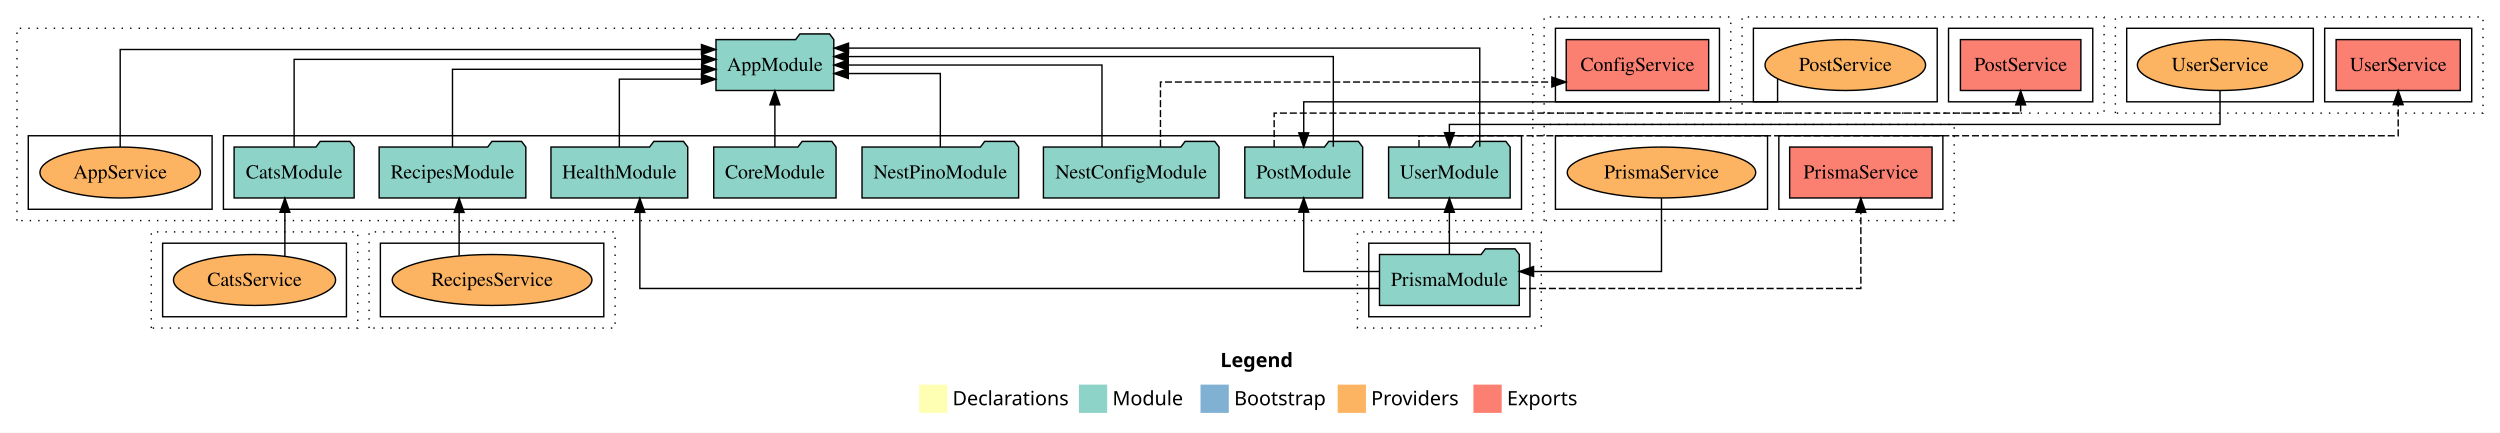
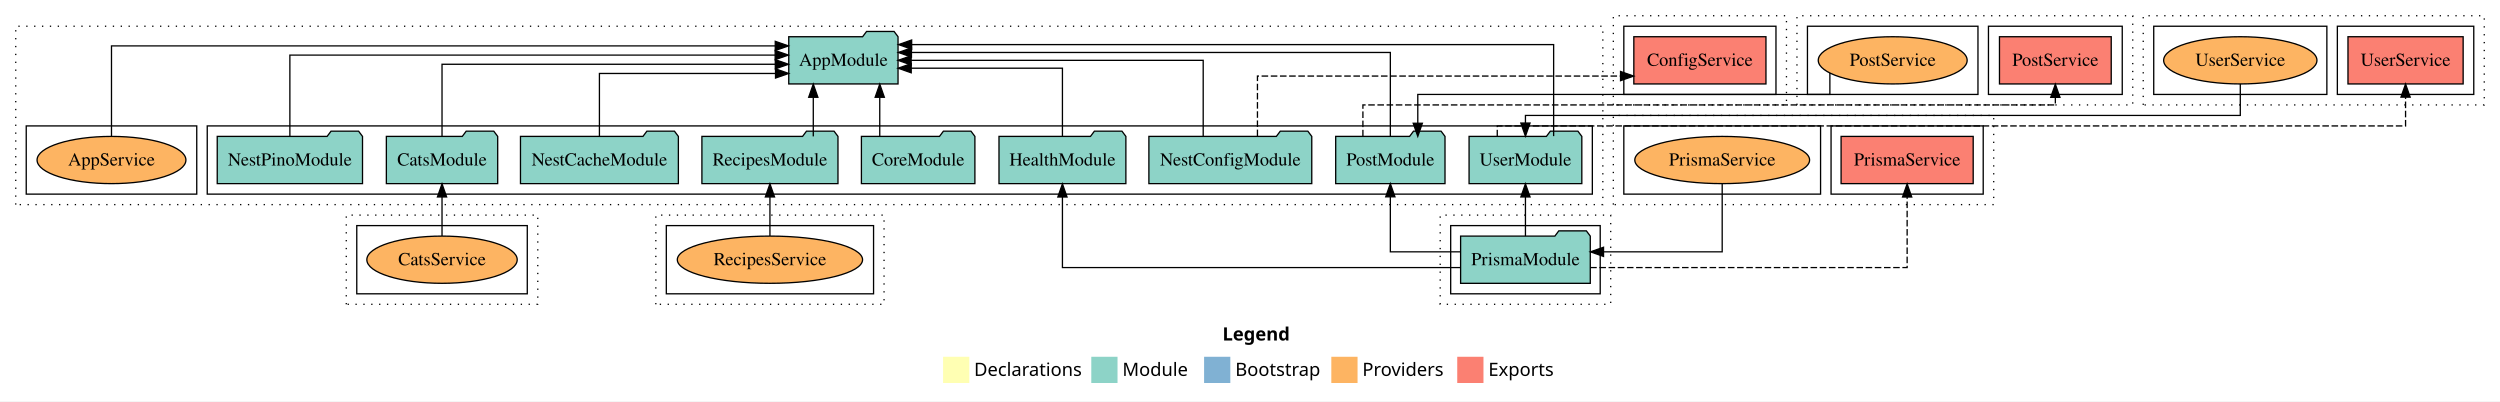
- <svg xmlns="http://www.w3.org/2000/svg" width="1768pt" height="306pt" viewBox="0.00 0.00 1768.00 306.00">
+ <svg xmlns="http://www.w3.org/2000/svg" width="1906pt" height="306pt" viewBox="0.00 0.00 1906.00 306.00">
  <g id="graph0" class="graph" transform="scale(1 1) rotate(0) translate(4 302)">
-     <polygon fill="white" stroke="transparent" points="-4,4 -4,-302 1764,-302 1764,4 -4,4" />
-     <text text-anchor="start" x="859.01" y="-42.4" font-family="Times-12" font-weight="bold" font-size="14.00">Legend</text>
-     <polygon fill="#ffffb3" stroke="transparent" points="646,-10 646,-30 666,-30 666,-10 646,-10" />
-     <text text-anchor="start" x="669.63" y="-15.4" font-family="Times-12" font-size="14.00">  Declarations</text>
-     <polygon fill="#8dd3c7" stroke="transparent" points="759,-10 759,-30 779,-30 779,-10 759,-10" />
-     <text text-anchor="start" x="782.73" y="-15.4" font-family="Times-12" font-size="14.00">  Module</text>
-     <polygon fill="#80b1d3" stroke="transparent" points="845,-10 845,-30 865,-30 865,-10 845,-10" />
-     <text text-anchor="start" x="868.78" y="-15.4" font-family="Times-12" font-size="14.00">  Bootstrap</text>
-     <polygon fill="#fdb462" stroke="transparent" points="942,-10 942,-30 962,-30 962,-10 942,-10" />
-     <text text-anchor="start" x="965.67" y="-15.4" font-family="Times-12" font-size="14.00">  Providers</text>
-     <polygon fill="#fb8072" stroke="transparent" points="1038,-10 1038,-30 1058,-30 1058,-10 1038,-10" />
-     <text text-anchor="start" x="1061.73" y="-15.4" font-family="Times-12" font-size="14.00">  Exports</text>
+     <polygon fill="white" stroke="transparent" points="-4,4 -4,-302 1902,-302 1902,4 -4,4" />
+     <text text-anchor="start" x="928.01" y="-42.4" font-family="Times-12" font-weight="bold" font-size="14.00">Legend</text>
+     <polygon fill="#ffffb3" stroke="transparent" points="715,-10 715,-30 735,-30 735,-10 715,-10" />
+     <text text-anchor="start" x="738.63" y="-15.4" font-family="Times-12" font-size="14.00">  Declarations</text>
+     <polygon fill="#8dd3c7" stroke="transparent" points="828,-10 828,-30 848,-30 848,-10 828,-10" />
+     <text text-anchor="start" x="851.73" y="-15.4" font-family="Times-12" font-size="14.00">  Module</text>
+     <polygon fill="#80b1d3" stroke="transparent" points="914,-10 914,-30 934,-30 934,-10 914,-10" />
+     <text text-anchor="start" x="937.78" y="-15.4" font-family="Times-12" font-size="14.00">  Bootstrap</text>
+     <polygon fill="#fdb462" stroke="transparent" points="1011,-10 1011,-30 1031,-30 1031,-10 1011,-10" />
+     <text text-anchor="start" x="1034.67" y="-15.4" font-family="Times-12" font-size="14.00">  Providers</text>
+     <polygon fill="#fb8072" stroke="transparent" points="1107,-10 1107,-30 1127,-30 1127,-10 1107,-10" />
+     <text text-anchor="start" x="1130.73" y="-15.4" font-family="Times-12" font-size="14.00">  Exports</text>
    <g id="clust1" class="cluster">
-       <polygon fill="none" stroke="black" stroke-dasharray="1,5" points="8,-146 8,-282 1080,-282 1080,-146 8,-146" />
+       <polygon fill="none" stroke="black" stroke-dasharray="1,5" points="8,-146 8,-282 1218,-282 1218,-146 8,-146" />
    </g>
    <g id="clust3" class="cluster">
-       <polygon fill="none" stroke="black" points="154,-154 154,-206 1072,-206 1072,-154 154,-154" />
+       <polygon fill="none" stroke="black" points="154,-154 154,-206 1210,-206 1210,-154 154,-154" />
    </g>
    <g id="clust6" class="cluster">
      <polygon fill="none" stroke="black" points="16,-154 16,-206 146,-206 146,-154 16,-154" />
    </g>
    <g id="clust7" class="cluster">
-       <polygon fill="none" stroke="black" stroke-dasharray="1,5" points="103,-70 103,-138 249,-138 249,-70 103,-70" />
+       <polygon fill="none" stroke="black" stroke-dasharray="1,5" points="260,-70 260,-138 406,-138 406,-70 260,-70" />
    </g>
    <g id="clust12" class="cluster">
-       <polygon fill="none" stroke="black" points="111,-78 111,-130 241,-130 241,-78 111,-78" />
+       <polygon fill="none" stroke="black" points="268,-78 268,-130 398,-130 398,-78 268,-78" />
    </g>
    <g id="clust19" class="cluster">
-       <polygon fill="none" stroke="black" stroke-dasharray="1,5" points="956,-70 956,-138 1086,-138 1086,-70 956,-70" />
+       <polygon fill="none" stroke="black" stroke-dasharray="1,5" points="1094,-70 1094,-138 1224,-138 1224,-70 1094,-70" />
    </g>
    <g id="clust21" class="cluster">
-       <polygon fill="none" stroke="black" points="964,-78 964,-130 1078,-130 1078,-78 964,-78" />
-     </g>
-     <g id="clust25" class="cluster">
-       <polygon fill="none" stroke="black" stroke-dasharray="1,5" points="1088,-222 1088,-290 1220,-290 1220,-222 1088,-222" />
-     </g>
-     <g id="clust28" class="cluster">
-       <polygon fill="none" stroke="black" points="1096,-230 1096,-282 1212,-282 1212,-230 1096,-230" />
-     </g>
-     <g id="clust37" class="cluster">
-       <polygon fill="none" stroke="black" stroke-dasharray="1,5" points="1228,-222 1228,-290 1484,-290 1484,-222 1228,-222" />
-     </g>
-     <g id="clust40" class="cluster">
-       <polygon fill="none" stroke="black" points="1374,-230 1374,-282 1476,-282 1476,-230 1374,-230" />
-     </g>
-     <g id="clust42" class="cluster">
-       <polygon fill="none" stroke="black" points="1236,-230 1236,-282 1366,-282 1366,-230 1236,-230" />
+       <polygon fill="none" stroke="black" points="1102,-78 1102,-130 1216,-130 1216,-78 1102,-78" />
+     </g>
+     <g id="clust31" class="cluster">
+       <polygon fill="none" stroke="black" stroke-dasharray="1,5" points="1226,-222 1226,-290 1358,-290 1358,-222 1226,-222" />
+     </g>
+     <g id="clust34" class="cluster">
+       <polygon fill="none" stroke="black" points="1234,-230 1234,-282 1350,-282 1350,-230 1234,-230" />
    </g>
    <g id="clust43" class="cluster">
-       <polygon fill="none" stroke="black" stroke-dasharray="1,5" points="1088,-146 1088,-214 1378,-214 1378,-146 1088,-146" />
+       <polygon fill="none" stroke="black" stroke-dasharray="1,5" points="1366,-222 1366,-290 1622,-290 1622,-222 1366,-222" />
    </g>
    <g id="clust46" class="cluster">
-       <polygon fill="none" stroke="black" points="1254,-154 1254,-206 1370,-206 1370,-154 1254,-154" />
+       <polygon fill="none" stroke="black" points="1512,-230 1512,-282 1614,-282 1614,-230 1512,-230" />
    </g>
    <g id="clust48" class="cluster">
-       <polygon fill="none" stroke="black" points="1096,-154 1096,-206 1246,-206 1246,-154 1096,-154" />
+       <polygon fill="none" stroke="black" points="1374,-230 1374,-282 1504,-282 1504,-230 1374,-230" />
    </g>
    <g id="clust49" class="cluster">
-       <polygon fill="none" stroke="black" stroke-dasharray="1,5" points="257,-70 257,-138 431,-138 431,-70 257,-70" />
+       <polygon fill="none" stroke="black" stroke-dasharray="1,5" points="1226,-146 1226,-214 1516,-214 1516,-146 1226,-146" />
+     </g>
+     <g id="clust52" class="cluster">
+       <polygon fill="none" stroke="black" points="1392,-154 1392,-206 1508,-206 1508,-154 1392,-154" />
    </g>
    <g id="clust54" class="cluster">
-       <polygon fill="none" stroke="black" points="265,-78 265,-130 423,-130 423,-78 265,-78" />
+       <polygon fill="none" stroke="black" points="1234,-154 1234,-206 1384,-206 1384,-154 1234,-154" />
    </g>
    <g id="clust55" class="cluster">
-       <polygon fill="none" stroke="black" stroke-dasharray="1,5" points="1492,-222 1492,-290 1752,-290 1752,-222 1492,-222" />
-     </g>
-     <g id="clust58" class="cluster">
-       <polygon fill="none" stroke="black" points="1640,-230 1640,-282 1744,-282 1744,-230 1640,-230" />
+       <polygon fill="none" stroke="black" stroke-dasharray="1,5" points="496,-70 496,-138 670,-138 670,-70 496,-70" />
    </g>
    <g id="clust60" class="cluster">
-       <polygon fill="none" stroke="black" points="1500,-230 1500,-282 1632,-282 1632,-230 1500,-230" />
+       <polygon fill="none" stroke="black" points="504,-78 504,-130 662,-130 662,-78 504,-78" />
+     </g>
+     <g id="clust61" class="cluster">
+       <polygon fill="none" stroke="black" stroke-dasharray="1,5" points="1630,-222 1630,-290 1890,-290 1890,-222 1630,-222" />
+     </g>
+     <g id="clust64" class="cluster">
+       <polygon fill="none" stroke="black" points="1778,-230 1778,-282 1882,-282 1882,-230 1778,-230" />
+     </g>
+     <g id="clust66" class="cluster">
+       <polygon fill="none" stroke="black" points="1638,-230 1638,-282 1770,-282 1770,-230 1638,-230" />
    </g>
    <g id="node1" class="node">
-       <polygon fill="#8dd3c7" stroke="black" points="246.44,-198 243.44,-202 222.44,-202 219.44,-198 161.56,-198 161.56,-162 246.44,-162 246.44,-198" />
-       <text text-anchor="middle" x="204" y="-175.8" font-family="Times,serif" font-size="14.00">CatsModule</text>
+       <polygon fill="#8dd3c7" stroke="black" points="375.44,-198 372.44,-202 351.44,-202 348.44,-198 290.56,-198 290.56,-162 375.44,-162 375.44,-198" />
+       <text text-anchor="middle" x="333" y="-175.8" font-family="Times,serif" font-size="14.00">CatsModule</text>
+     </g>
+     <g id="node10" class="node">
+       <polygon fill="#8dd3c7" stroke="black" points="680.66,-274 677.66,-278 656.66,-278 653.66,-274 597.34,-274 597.34,-238 680.66,-238 680.66,-274" />
+       <text text-anchor="middle" x="639" y="-251.8" font-family="Times,serif" font-size="14.00">AppModule</text>
+     </g>
+     <g id="edge1" class="edge">
+       <path fill="none" stroke="black" d="M333,-198.04C333,-219.66 333,-253 333,-253 333,-253 587.09,-253 587.09,-253" />
+       <polygon fill="black" stroke="black" points="587.09,-256.5 597.09,-253 587.09,-249.5 587.09,-256.5" />
+     </g>
+     <g id="node2" class="node">
+       <polygon fill="#8dd3c7" stroke="black" points="739.26,-198 736.26,-202 715.26,-202 712.26,-198 652.74,-198 652.74,-162 739.26,-162 739.26,-198" />
+       <text text-anchor="middle" x="696" y="-175.8" font-family="Times,serif" font-size="14.00">CoreModule</text>
+     </g>
+     <g id="edge2" class="edge">
+       <path fill="none" stroke="black" d="M666.72,-198.01C666.72,-198.01 666.72,-227.85 666.72,-227.85" />
+       <polygon fill="black" stroke="black" points="663.22,-227.85 666.72,-237.85 670.22,-227.85 663.22,-227.85" />
+     </g>
+     <g id="node3" class="node">
+       <polygon fill="#8dd3c7" stroke="black" points="854.37,-198 851.37,-202 830.37,-202 827.37,-198 757.63,-198 757.63,-162 854.37,-162 854.37,-198" />
+       <text text-anchor="middle" x="806" y="-175.8" font-family="Times,serif" font-size="14.00">HealthModule</text>
+     </g>
+     <g id="edge3" class="edge">
+       <path fill="none" stroke="black" d="M806,-198.03C806,-218.77 806,-250 806,-250 806,-250 690.71,-250 690.71,-250" />
+       <polygon fill="black" stroke="black" points="690.71,-246.5 680.71,-250 690.71,-253.5 690.71,-246.5" />
+     </g>
+     <g id="node4" class="node">
+       <polygon fill="#8dd3c7" stroke="black" points="513.19,-198 510.19,-202 489.19,-202 486.19,-198 392.81,-198 392.81,-162 513.19,-162 513.19,-198" />
+       <text text-anchor="middle" x="453" y="-175.8" font-family="Times,serif" font-size="14.00">NestCacheModule</text>
+     </g>
+     <g id="edge4" class="edge">
+       <path fill="none" stroke="black" d="M453,-198.03C453,-217.58 453,-246 453,-246 453,-246 587.26,-246 587.26,-246" />
+       <polygon fill="black" stroke="black" points="587.26,-249.5 597.26,-246 587.26,-242.5 587.26,-249.5" />
+     </g>
+     <g id="node5" class="node">
+       <polygon fill="#8dd3c7" stroke="black" points="996.09,-198 993.09,-202 972.09,-202 969.09,-198 871.91,-198 871.91,-162 996.09,-162 996.09,-198" />
+       <text text-anchor="middle" x="934" y="-175.8" font-family="Times,serif" font-size="14.00">NestConfigModule</text>
+     </g>
+     <g id="edge5" class="edge">
+       <path fill="none" stroke="black" d="M913.32,-198.01C913.32,-220.49 913.32,-256 913.32,-256 913.32,-256 690.66,-256 690.66,-256" />
+       <polygon fill="black" stroke="black" points="690.66,-252.5 680.66,-256 690.66,-259.5 690.66,-252.5" />
+     </g>
+     <g id="node14" class="node">
+       <polygon fill="#fb8072" stroke="black" points="1342.37,-274 1241.63,-274 1241.63,-238 1342.37,-238 1342.37,-274" />
+       <text text-anchor="middle" x="1292" y="-251.8" font-family="Times,serif" font-size="14.00">ConfigService </text>
+     </g>
+     <g id="edge13" class="edge">
+       <path fill="none" stroke="black" stroke-dasharray="5,2" d="M954.68,-198.17C954.68,-217.09 954.68,-244 954.68,-244 954.68,-244 1231.5,-244 1231.5,-244" />
+       <polygon fill="black" stroke="black" points="1231.5,-247.5 1241.5,-244 1231.5,-240.5 1231.5,-247.5" />
+     </g>
+     <g id="node6" class="node">
+       <polygon fill="#8dd3c7" stroke="black" points="272.38,-198 269.38,-202 248.38,-202 245.38,-198 161.62,-198 161.62,-162 272.38,-162 272.38,-198" />
+       <text text-anchor="middle" x="217" y="-175.8" font-family="Times,serif" font-size="14.00">NestPinoModule</text>
+     </g>
+     <g id="edge6" class="edge">
+       <path fill="none" stroke="black" d="M217,-198.15C217,-221.76 217,-260 217,-260 217,-260 586.99,-260 586.99,-260" />
+       <polygon fill="black" stroke="black" points="586.99,-263.5 596.99,-260 586.99,-256.5 586.99,-263.5" />
+     </g>
+     <g id="node7" class="node">
+       <polygon fill="#8dd3c7" stroke="black" points="1097.67,-198 1094.67,-202 1073.67,-202 1070.67,-198 1014.33,-198 1014.33,-162 1097.67,-162 1097.67,-198" />
+       <text text-anchor="middle" x="1056" y="-175.8" font-family="Times,serif" font-size="14.00">PostModule</text>
+     </g>
+     <g id="edge7" class="edge">
+       <path fill="none" stroke="black" d="M1056,-198.2C1056,-222.36 1056,-262 1056,-262 1056,-262 690.89,-262 690.89,-262" />
+       <polygon fill="black" stroke="black" points="690.89,-258.5 680.89,-262 690.89,-265.5 690.89,-258.5" />
+     </g>
+     <g id="node15" class="node">
+       <polygon fill="#fb8072" stroke="black" points="1605.6,-274 1520.4,-274 1520.4,-238 1605.6,-238 1605.6,-274" />
+       <text text-anchor="middle" x="1563" y="-251.8" font-family="Times,serif" font-size="14.00">PostService </text>
+     </g>
+     <g id="edge15" class="edge">
+       <path fill="none" stroke="black" stroke-dasharray="5,2" d="M1035.08,-198.06C1035.08,-209.44 1035.08,-222 1035.08,-222 1035.08,-222 1563,-222 1563,-222 1563,-222 1563,-227.81 1563,-227.81" />
+       <polygon fill="black" stroke="black" points="1559.5,-227.81 1563,-237.81 1566.5,-227.81 1559.5,-227.81" />
+     </g>
+     <g id="node8" class="node">
+       <polygon fill="#8dd3c7" stroke="black" points="634.87,-198 631.87,-202 610.87,-202 607.87,-198 531.13,-198 531.13,-162 634.87,-162 634.87,-198" />
+       <text text-anchor="middle" x="583" y="-175.8" font-family="Times,serif" font-size="14.00">RecipesModule</text>
+     </g>
+     <g id="edge8" class="edge">
+       <path fill="none" stroke="black" d="M616.05,-198.01C616.05,-198.01 616.05,-227.85 616.05,-227.85" />
+       <polygon fill="black" stroke="black" points="612.55,-227.85 616.05,-237.85 619.55,-227.85 612.55,-227.85" />
    </g>
    <g id="node9" class="node">
-       <polygon fill="#8dd3c7" stroke="black" points="585.66,-274 582.66,-278 561.66,-278 558.66,-274 502.34,-274 502.34,-238 585.66,-238 585.66,-274" />
-       <text text-anchor="middle" x="544" y="-251.8" font-family="Times,serif" font-size="14.00">AppModule</text>
-     </g>
-     <g id="edge1" class="edge">
-       <path fill="none" stroke="black" d="M204,-198.15C204,-221.76 204,-260 204,-260 204,-260 492.31,-260 492.31,-260" />
-       <polygon fill="black" stroke="black" points="492.31,-263.5 502.31,-260 492.31,-256.5 492.31,-263.5" />
-     </g>
-     <g id="node2" class="node">
-       <polygon fill="#8dd3c7" stroke="black" points="587.26,-198 584.26,-202 563.26,-202 560.26,-198 500.74,-198 500.74,-162 587.26,-162 587.26,-198" />
-       <text text-anchor="middle" x="544" y="-175.8" font-family="Times,serif" font-size="14.00">CoreModule</text>
-     </g>
-     <g id="edge2" class="edge">
-       <path fill="none" stroke="black" d="M544,-198.01C544,-198.01 544,-227.85 544,-227.85" />
-       <polygon fill="black" stroke="black" points="540.5,-227.85 544,-237.85 547.5,-227.85 540.5,-227.85" />
-     </g>
-     <g id="node3" class="node">
-       <polygon fill="#8dd3c7" stroke="black" points="482.37,-198 479.37,-202 458.37,-202 455.37,-198 385.63,-198 385.63,-162 482.37,-162 482.37,-198" />
-       <text text-anchor="middle" x="434" y="-175.8" font-family="Times,serif" font-size="14.00">HealthModule</text>
-     </g>
-     <g id="edge3" class="edge">
-       <path fill="none" stroke="black" d="M434,-198.03C434,-217.58 434,-246 434,-246 434,-246 492.1,-246 492.1,-246" />
-       <polygon fill="black" stroke="black" points="492.1,-249.5 502.1,-246 492.1,-242.5 492.1,-249.5" />
-     </g>
-     <g id="node4" class="node">
-       <polygon fill="#8dd3c7" stroke="black" points="858.09,-198 855.09,-202 834.09,-202 831.09,-198 733.91,-198 733.91,-162 858.09,-162 858.09,-198" />
-       <text text-anchor="middle" x="796" y="-175.8" font-family="Times,serif" font-size="14.00">NestConfigModule</text>
-     </g>
-     <g id="edge4" class="edge">
-       <path fill="none" stroke="black" d="M775.32,-198.01C775.32,-220.49 775.32,-256 775.32,-256 775.32,-256 595.89,-256 595.89,-256" />
-       <polygon fill="black" stroke="black" points="595.89,-252.5 585.89,-256 595.89,-259.5 595.89,-252.5" />
-     </g>
-     <g id="node13" class="node">
-       <polygon fill="#fb8072" stroke="black" points="1204.37,-274 1103.63,-274 1103.63,-238 1204.37,-238 1204.37,-274" />
-       <text text-anchor="middle" x="1154" y="-251.8" font-family="Times,serif" font-size="14.00">ConfigService </text>
-     </g>
-     <g id="edge12" class="edge">
-       <path fill="none" stroke="black" stroke-dasharray="5,2" d="M816.68,-198.17C816.68,-217.09 816.68,-244 816.68,-244 816.68,-244 1093.5,-244 1093.5,-244" />
-       <polygon fill="black" stroke="black" points="1093.5,-247.5 1103.5,-244 1093.5,-240.5 1093.5,-247.5" />
-     </g>
-     <g id="node5" class="node">
-       <polygon fill="#8dd3c7" stroke="black" points="716.38,-198 713.38,-202 692.38,-202 689.38,-198 605.62,-198 605.62,-162 716.38,-162 716.38,-198" />
-       <text text-anchor="middle" x="661" y="-175.8" font-family="Times,serif" font-size="14.00">NestPinoModule</text>
-     </g>
-     <g id="edge5" class="edge">
-       <path fill="none" stroke="black" d="M661,-198.03C661,-218.77 661,-250 661,-250 661,-250 595.91,-250 595.91,-250" />
-       <polygon fill="black" stroke="black" points="595.91,-246.5 585.91,-250 595.91,-253.5 595.91,-246.5" />
-     </g>
-     <g id="node6" class="node">
-       <polygon fill="#8dd3c7" stroke="black" points="959.67,-198 956.67,-202 935.67,-202 932.67,-198 876.33,-198 876.33,-162 959.67,-162 959.67,-198" />
-       <text text-anchor="middle" x="918" y="-175.8" font-family="Times,serif" font-size="14.00">PostModule</text>
-     </g>
-     <g id="edge6" class="edge">
-       <path fill="none" stroke="black" d="M938.92,-198.2C938.92,-222.36 938.92,-262 938.92,-262 938.92,-262 595.89,-262 595.89,-262" />
-       <polygon fill="black" stroke="black" points="595.89,-258.5 585.89,-262 595.89,-265.5 595.89,-258.5" />
-     </g>
-     <g id="node14" class="node">
-       <polygon fill="#fb8072" stroke="black" points="1467.6,-274 1382.4,-274 1382.4,-238 1467.6,-238 1467.6,-274" />
-       <text text-anchor="middle" x="1425" y="-251.8" font-family="Times,serif" font-size="14.00">PostService </text>
-     </g>
-     <g id="edge14" class="edge">
-       <path fill="none" stroke="black" stroke-dasharray="5,2" d="M897.08,-198.06C897.08,-209.44 897.08,-222 897.08,-222 897.08,-222 1425,-222 1425,-222 1425,-222 1425,-227.81 1425,-227.81" />
-       <polygon fill="black" stroke="black" points="1421.5,-227.81 1425,-237.81 1428.5,-227.81 1421.5,-227.81" />
-     </g>
-     <g id="node7" class="node">
-       <polygon fill="#8dd3c7" stroke="black" points="367.87,-198 364.87,-202 343.87,-202 340.87,-198 264.13,-198 264.13,-162 367.87,-162 367.87,-198" />
-       <text text-anchor="middle" x="316" y="-175.8" font-family="Times,serif" font-size="14.00">RecipesModule</text>
-     </g>
-     <g id="edge7" class="edge">
-       <path fill="none" stroke="black" d="M316,-198.04C316,-219.66 316,-253 316,-253 316,-253 492.18,-253 492.18,-253" />
-       <polygon fill="black" stroke="black" points="492.18,-256.5 502.18,-253 492.18,-249.5 492.18,-256.5" />
-     </g>
-     <g id="node8" class="node">
-       <polygon fill="#8dd3c7" stroke="black" points="1063.98,-198 1060.98,-202 1039.98,-202 1036.98,-198 978.02,-198 978.02,-162 1063.98,-162 1063.98,-198" />
-       <text text-anchor="middle" x="1021" y="-175.8" font-family="Times,serif" font-size="14.00">UserModule</text>
-     </g>
-     <g id="edge8" class="edge">
-       <path fill="none" stroke="black" d="M1042.49,-198.23C1042.49,-224.01 1042.49,-268 1042.49,-268 1042.49,-268 596.07,-268 596.07,-268" />
-       <polygon fill="black" stroke="black" points="596.07,-264.5 586.07,-268 596.07,-271.5 596.07,-264.5" />
-     </g>
-     <g id="node19" class="node">
-       <polygon fill="#fb8072" stroke="black" points="1735.9,-274 1648.1,-274 1648.1,-238 1735.9,-238 1735.9,-274" />
-       <text text-anchor="middle" x="1692" y="-251.8" font-family="Times,serif" font-size="14.00">UserService </text>
-     </g>
-     <g id="edge20" class="edge">
-       <path fill="none" stroke="black" stroke-dasharray="5,2" d="M999.51,-198.06C999.51,-202.49 999.51,-206 999.51,-206 999.51,-206 1692,-206 1692,-206 1692,-206 1692,-227.95 1692,-227.95" />
-       <polygon fill="black" stroke="black" points="1688.5,-227.95 1692,-237.95 1695.5,-227.95 1688.5,-227.95" />
-     </g>
-     <g id="node10" class="node">
+       <polygon fill="#8dd3c7" stroke="black" points="1201.98,-198 1198.98,-202 1177.98,-202 1174.98,-198 1116.02,-198 1116.02,-162 1201.98,-162 1201.98,-198" />
+       <text text-anchor="middle" x="1159" y="-175.8" font-family="Times,serif" font-size="14.00">UserModule</text>
+     </g>
+     <g id="edge9" class="edge">
+       <path fill="none" stroke="black" d="M1180.49,-198.23C1180.49,-224.01 1180.49,-268 1180.49,-268 1180.49,-268 691.04,-268 691.04,-268" />
+       <polygon fill="black" stroke="black" points="691.04,-264.5 681.04,-268 691.04,-271.5 691.04,-264.5" />
+     </g>
+     <g id="node20" class="node">
+       <polygon fill="#fb8072" stroke="black" points="1873.9,-274 1786.1,-274 1786.1,-238 1873.9,-238 1873.9,-274" />
+       <text text-anchor="middle" x="1830" y="-251.8" font-family="Times,serif" font-size="14.00">UserService </text>
+     </g>
+     <g id="edge21" class="edge">
+       <path fill="none" stroke="black" stroke-dasharray="5,2" d="M1137.51,-198.06C1137.51,-202.49 1137.51,-206 1137.51,-206 1137.51,-206 1830,-206 1830,-206 1830,-206 1830,-227.95 1830,-227.95" />
+       <polygon fill="black" stroke="black" points="1826.5,-227.95 1830,-237.95 1833.5,-227.95 1826.5,-227.95" />
+     </g>
+     <g id="node11" class="node">
      <ellipse fill="#fdb462" stroke="black" cx="81" cy="-180" rx="56.74" ry="18" />
      <text text-anchor="middle" x="81" y="-175.8" font-family="Times,serif" font-size="14.00">AppService</text>
    </g>
-     <g id="edge9" class="edge">
-       <path fill="none" stroke="black" d="M81,-198.03C81,-223.51 81,-267 81,-267 81,-267 492.1,-267 492.1,-267" />
-       <polygon fill="black" stroke="black" points="492.1,-270.5 502.1,-267 492.1,-263.5 492.1,-270.5" />
-     </g>
-     <g id="node11" class="node">
-       <ellipse fill="#fdb462" stroke="black" cx="176" cy="-104" rx="57.32" ry="18" />
-       <text text-anchor="middle" x="176" y="-99.8" font-family="Times,serif" font-size="14.00">CatsService</text>
-     </g>
    <g id="edge10" class="edge">
-       <path fill="none" stroke="black" d="M197.47,-120.87C197.47,-120.87 197.47,-151.85 197.47,-151.85" />
-       <polygon fill="black" stroke="black" points="193.97,-151.85 197.47,-161.85 200.97,-151.85 193.97,-151.85" />
+       <path fill="none" stroke="black" d="M81,-198.03C81,-223.51 81,-267 81,-267 81,-267 587.06,-267 587.06,-267" />
+       <polygon fill="black" stroke="black" points="587.06,-270.5 597.06,-267 587.06,-263.5 587.06,-270.5" />
    </g>
    <g id="node12" class="node">
-       <polygon fill="#8dd3c7" stroke="black" points="1070.43,-122 1067.43,-126 1046.43,-126 1043.43,-122 971.57,-122 971.57,-86 1070.43,-86 1070.43,-122" />
-       <text text-anchor="middle" x="1021" y="-99.8" font-family="Times,serif" font-size="14.00">PrismaModule</text>
+       <ellipse fill="#fdb462" stroke="black" cx="333" cy="-104" rx="57.32" ry="18" />
+       <text text-anchor="middle" x="333" y="-99.8" font-family="Times,serif" font-size="14.00">CatsService</text>
    </g>
    <g id="edge11" class="edge">
-       <path fill="none" stroke="black" d="M971.69,-98C832.82,-98 448.5,-98 448.5,-98 448.5,-98 448.5,-151.8 448.5,-151.8" />
-       <polygon fill="black" stroke="black" points="445,-151.8 448.5,-161.8 452,-151.8 445,-151.8" />
-     </g>
-     <g id="edge13" class="edge">
-       <path fill="none" stroke="black" d="M971.61,-110C945.18,-110 918,-110 918,-110 918,-110 918,-151.97 918,-151.97" />
-       <polygon fill="black" stroke="black" points="914.5,-151.97 918,-161.97 921.5,-151.97 914.5,-151.97" />
+       <path fill="none" stroke="black" d="M333,-122.01C333,-122.01 333,-151.85 333,-151.85" />
+       <polygon fill="black" stroke="black" points="329.5,-151.85 333,-161.85 336.5,-151.85 329.5,-151.85" />
+     </g>
+     <g id="node13" class="node">
+       <polygon fill="#8dd3c7" stroke="black" points="1208.43,-122 1205.43,-126 1184.43,-126 1181.43,-122 1109.57,-122 1109.57,-86 1208.43,-86 1208.43,-122" />
+       <text text-anchor="middle" x="1159" y="-99.8" font-family="Times,serif" font-size="14.00">PrismaModule</text>
+     </g>
+     <g id="edge12" class="edge">
+       <path fill="none" stroke="black" d="M1109.55,-98C1012.39,-98 806,-98 806,-98 806,-98 806,-151.8 806,-151.8" />
+       <polygon fill="black" stroke="black" points="802.5,-151.8 806,-161.8 809.5,-151.8 802.5,-151.8" />
+     </g>
+     <g id="edge14" class="edge">
+       <path fill="none" stroke="black" d="M1109.61,-110C1083.18,-110 1056,-110 1056,-110 1056,-110 1056,-151.97 1056,-151.97" />
+       <polygon fill="black" stroke="black" points="1052.5,-151.97 1056,-161.97 1059.5,-151.97 1052.5,-151.97" />
+     </g>
+     <g id="edge20" class="edge">
+       <path fill="none" stroke="black" d="M1159,-122.01C1159,-122.01 1159,-151.85 1159,-151.85" />
+       <polygon fill="black" stroke="black" points="1155.5,-151.85 1159,-161.85 1162.5,-151.85 1155.5,-151.85" />
+     </g>
+     <g id="node17" class="node">
+       <polygon fill="#fb8072" stroke="black" points="1500.36,-198 1399.64,-198 1399.64,-162 1500.36,-162 1500.36,-198" />
+       <text text-anchor="middle" x="1450" y="-175.8" font-family="Times,serif" font-size="14.00">PrismaService </text>
+     </g>
+     <g id="edge17" class="edge">
+       <path fill="none" stroke="black" stroke-dasharray="5,2" d="M1208.36,-98C1291.39,-98 1450,-98 1450,-98 1450,-98 1450,-151.8 1450,-151.8" />
+       <polygon fill="black" stroke="black" points="1446.5,-151.8 1450,-161.8 1453.5,-151.8 1446.5,-151.8" />
+     </g>
+     <g id="node16" class="node">
+       <ellipse fill="#fdb462" stroke="black" cx="1439" cy="-256" rx="56.76" ry="18" />
+       <text text-anchor="middle" x="1439" y="-251.8" font-family="Times,serif" font-size="14.00">PostService</text>
+     </g>
+     <g id="edge16" class="edge">
+       <path fill="none" stroke="black" d="M1391.1,-246.32C1391.1,-238.93 1391.1,-230 1391.1,-230 1391.1,-230 1076.92,-230 1076.92,-230 1076.92,-230 1076.92,-208.05 1076.92,-208.05" />
+       <polygon fill="black" stroke="black" points="1080.42,-208.05 1076.92,-198.05 1073.42,-208.05 1080.42,-208.05" />
+     </g>
+     <g id="node18" class="node">
+       <ellipse fill="#fdb462" stroke="black" cx="1309" cy="-180" rx="66.63" ry="18" />
+       <text text-anchor="middle" x="1309" y="-175.8" font-family="Times,serif" font-size="14.00">PrismaService</text>
+     </g>
+     <g id="edge18" class="edge">
+       <path fill="none" stroke="black" d="M1309,-161.97C1309,-141.23 1309,-110 1309,-110 1309,-110 1218.53,-110 1218.53,-110" />
+       <polygon fill="black" stroke="black" points="1218.53,-106.5 1208.53,-110 1218.53,-113.5 1218.53,-106.5" />
+     </g>
+     <g id="node19" class="node">
+       <ellipse fill="#fdb462" stroke="black" cx="583" cy="-104" rx="70.62" ry="18" />
+       <text text-anchor="middle" x="583" y="-99.8" font-family="Times,serif" font-size="14.00">RecipesService</text>
    </g>
    <g id="edge19" class="edge">
-       <path fill="none" stroke="black" d="M1021,-122.01C1021,-122.01 1021,-151.85 1021,-151.85" />
-       <polygon fill="black" stroke="black" points="1017.5,-151.85 1021,-161.85 1024.5,-151.85 1017.5,-151.85" />
-     </g>
-     <g id="node16" class="node">
-       <polygon fill="#fb8072" stroke="black" points="1362.36,-198 1261.64,-198 1261.64,-162 1362.36,-162 1362.36,-198" />
-       <text text-anchor="middle" x="1312" y="-175.8" font-family="Times,serif" font-size="14.00">PrismaService </text>
-     </g>
-     <g id="edge16" class="edge">
-       <path fill="none" stroke="black" stroke-dasharray="5,2" d="M1070.36,-98C1153.39,-98 1312,-98 1312,-98 1312,-98 1312,-151.8 1312,-151.8" />
-       <polygon fill="black" stroke="black" points="1308.5,-151.8 1312,-161.8 1315.5,-151.8 1308.5,-151.8" />
-     </g>
-     <g id="node15" class="node">
-       <ellipse fill="#fdb462" stroke="black" cx="1301" cy="-256" rx="56.76" ry="18" />
-       <text text-anchor="middle" x="1301" y="-251.8" font-family="Times,serif" font-size="14.00">PostService</text>
-     </g>
-     <g id="edge15" class="edge">
-       <path fill="none" stroke="black" d="M1253.1,-246.32C1253.1,-238.93 1253.1,-230 1253.1,-230 1253.1,-230 918,-230 918,-230 918,-230 918,-208.05 918,-208.05" />
-       <polygon fill="black" stroke="black" points="921.5,-208.05 918,-198.05 914.5,-208.05 921.5,-208.05" />
-     </g>
-     <g id="node17" class="node">
-       <ellipse fill="#fdb462" stroke="black" cx="1171" cy="-180" rx="66.63" ry="18" />
-       <text text-anchor="middle" x="1171" y="-175.8" font-family="Times,serif" font-size="14.00">PrismaService</text>
-     </g>
-     <g id="edge17" class="edge">
-       <path fill="none" stroke="black" d="M1171,-161.97C1171,-141.23 1171,-110 1171,-110 1171,-110 1080.53,-110 1080.53,-110" />
-       <polygon fill="black" stroke="black" points="1080.53,-106.5 1070.53,-110 1080.53,-113.5 1080.53,-106.5" />
-     </g>
-     <g id="node18" class="node">
-       <ellipse fill="#fdb462" stroke="black" cx="344" cy="-104" rx="70.62" ry="18" />
-       <text text-anchor="middle" x="344" y="-99.8" font-family="Times,serif" font-size="14.00">RecipesService</text>
-     </g>
-     <g id="edge18" class="edge">
-       <path fill="none" stroke="black" d="M320.69,-121.25C320.69,-121.25 320.69,-151.76 320.69,-151.76" />
-       <polygon fill="black" stroke="black" points="317.19,-151.76 320.69,-161.76 324.19,-151.76 317.19,-151.76" />
-     </g>
-     <g id="node20" class="node">
-       <ellipse fill="#fdb462" stroke="black" cx="1566" cy="-256" rx="58.44" ry="18" />
-       <text text-anchor="middle" x="1566" y="-251.8" font-family="Times,serif" font-size="14.00">UserService</text>
-     </g>
-     <g id="edge21" class="edge">
-       <path fill="none" stroke="black" d="M1566,-237.94C1566,-226.56 1566,-214 1566,-214 1566,-214 1021,-214 1021,-214 1021,-214 1021,-208.19 1021,-208.19" />
-       <polygon fill="black" stroke="black" points="1024.5,-208.19 1021,-198.19 1017.5,-208.19 1024.5,-208.19" />
+       <path fill="none" stroke="black" d="M583,-122.01C583,-122.01 583,-151.85 583,-151.85" />
+       <polygon fill="black" stroke="black" points="579.5,-151.85 583,-161.85 586.5,-151.85 579.5,-151.85" />
+     </g>
+     <g id="node21" class="node">
+       <ellipse fill="#fdb462" stroke="black" cx="1704" cy="-256" rx="58.44" ry="18" />
+       <text text-anchor="middle" x="1704" y="-251.8" font-family="Times,serif" font-size="14.00">UserService</text>
+     </g>
+     <g id="edge22" class="edge">
+       <path fill="none" stroke="black" d="M1704,-237.94C1704,-226.56 1704,-214 1704,-214 1704,-214 1159,-214 1159,-214 1159,-214 1159,-208.19 1159,-208.19" />
+       <polygon fill="black" stroke="black" points="1162.5,-208.19 1159,-198.19 1155.5,-208.19 1162.5,-208.19" />
    </g>
  </g>
</svg>
